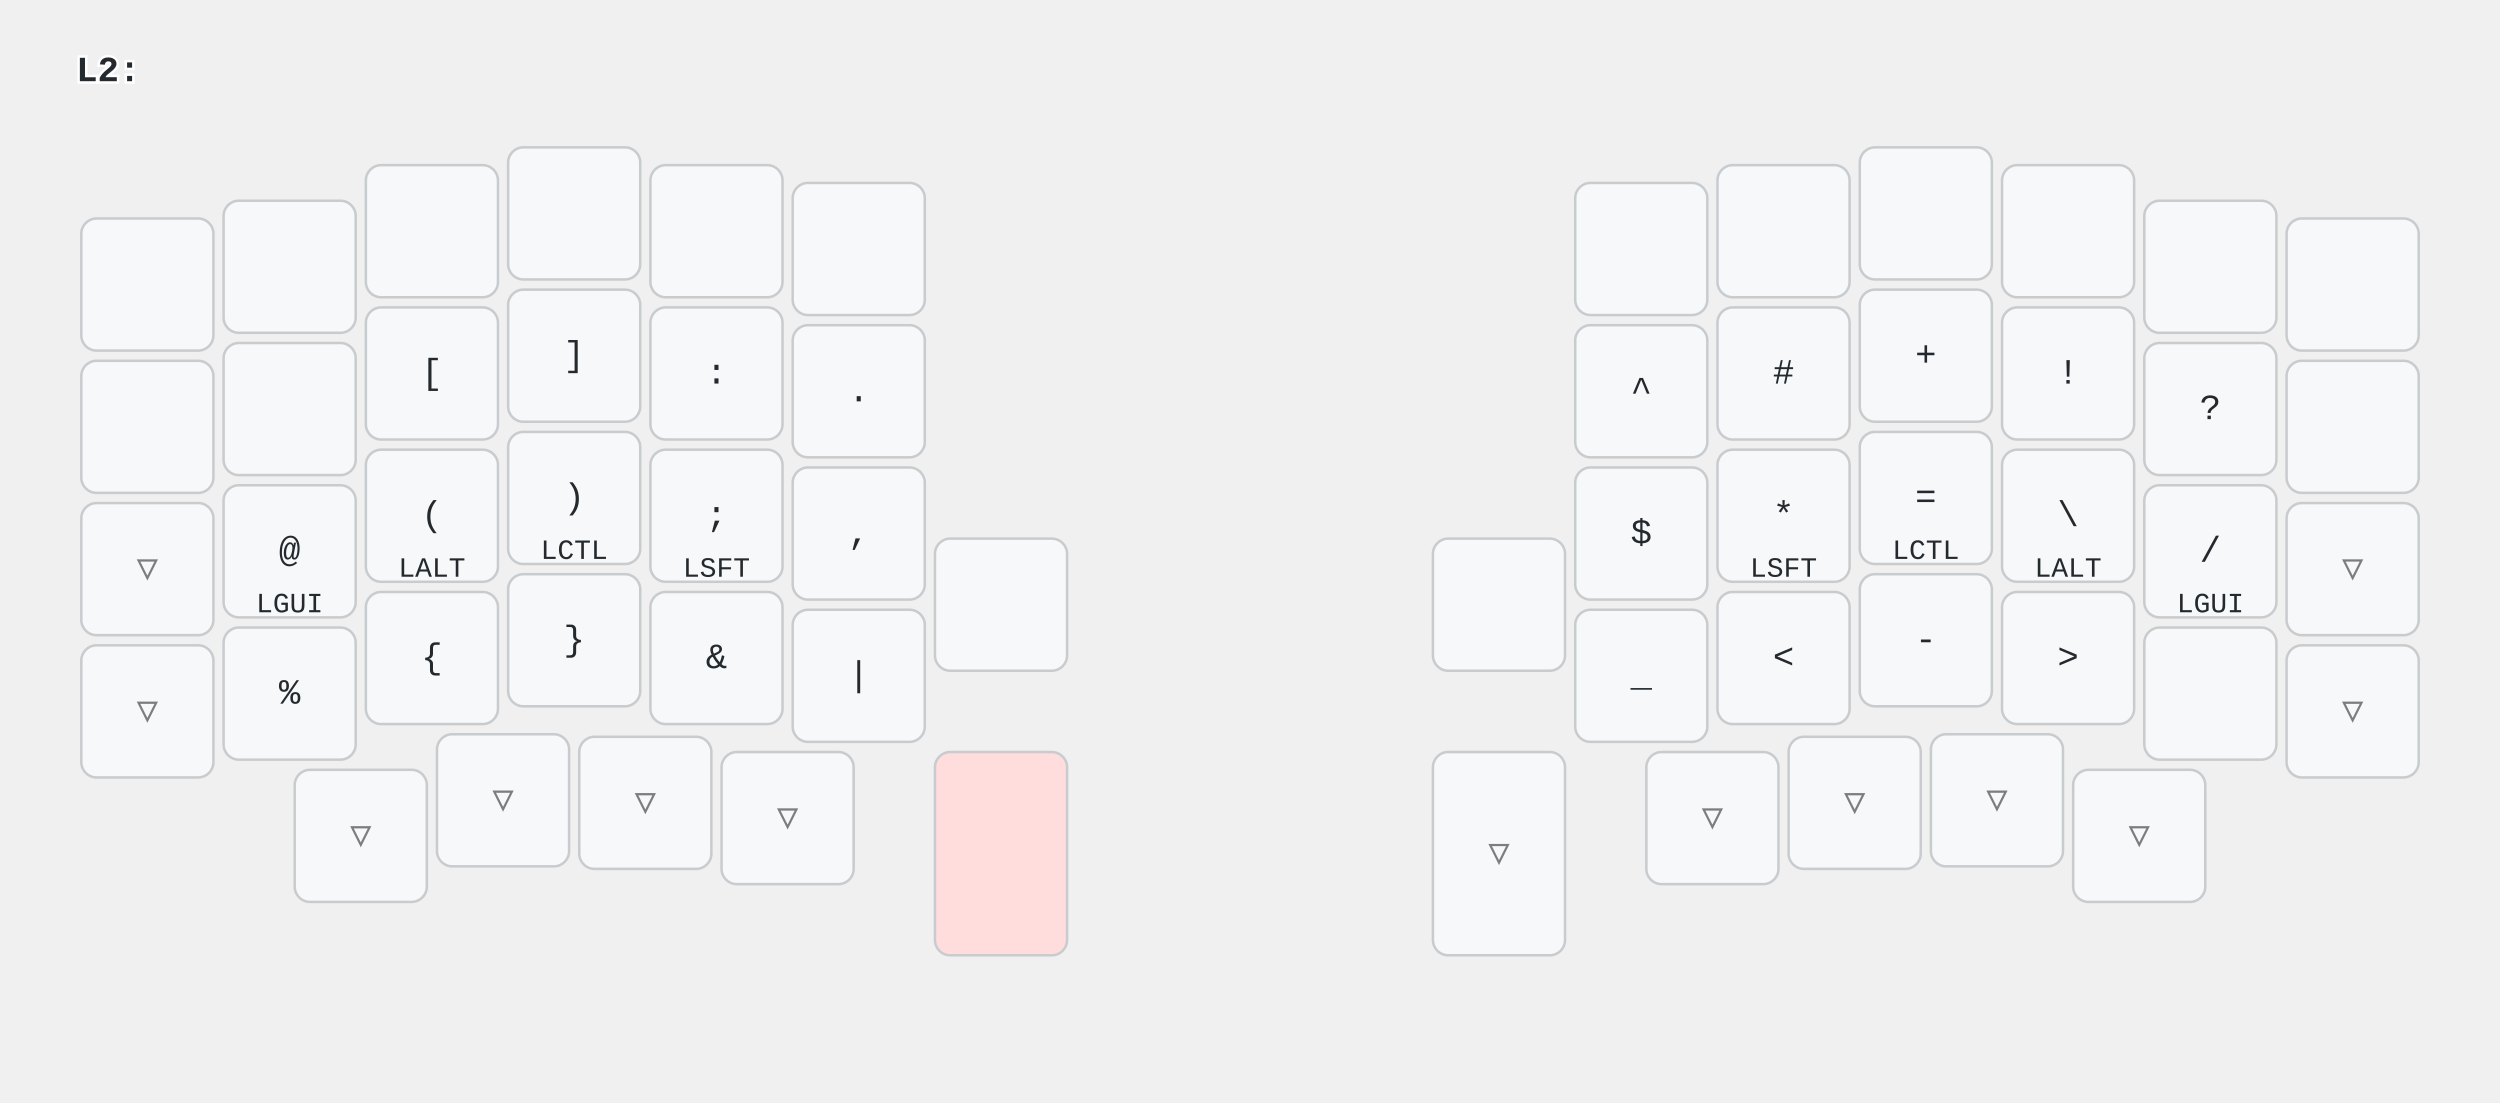
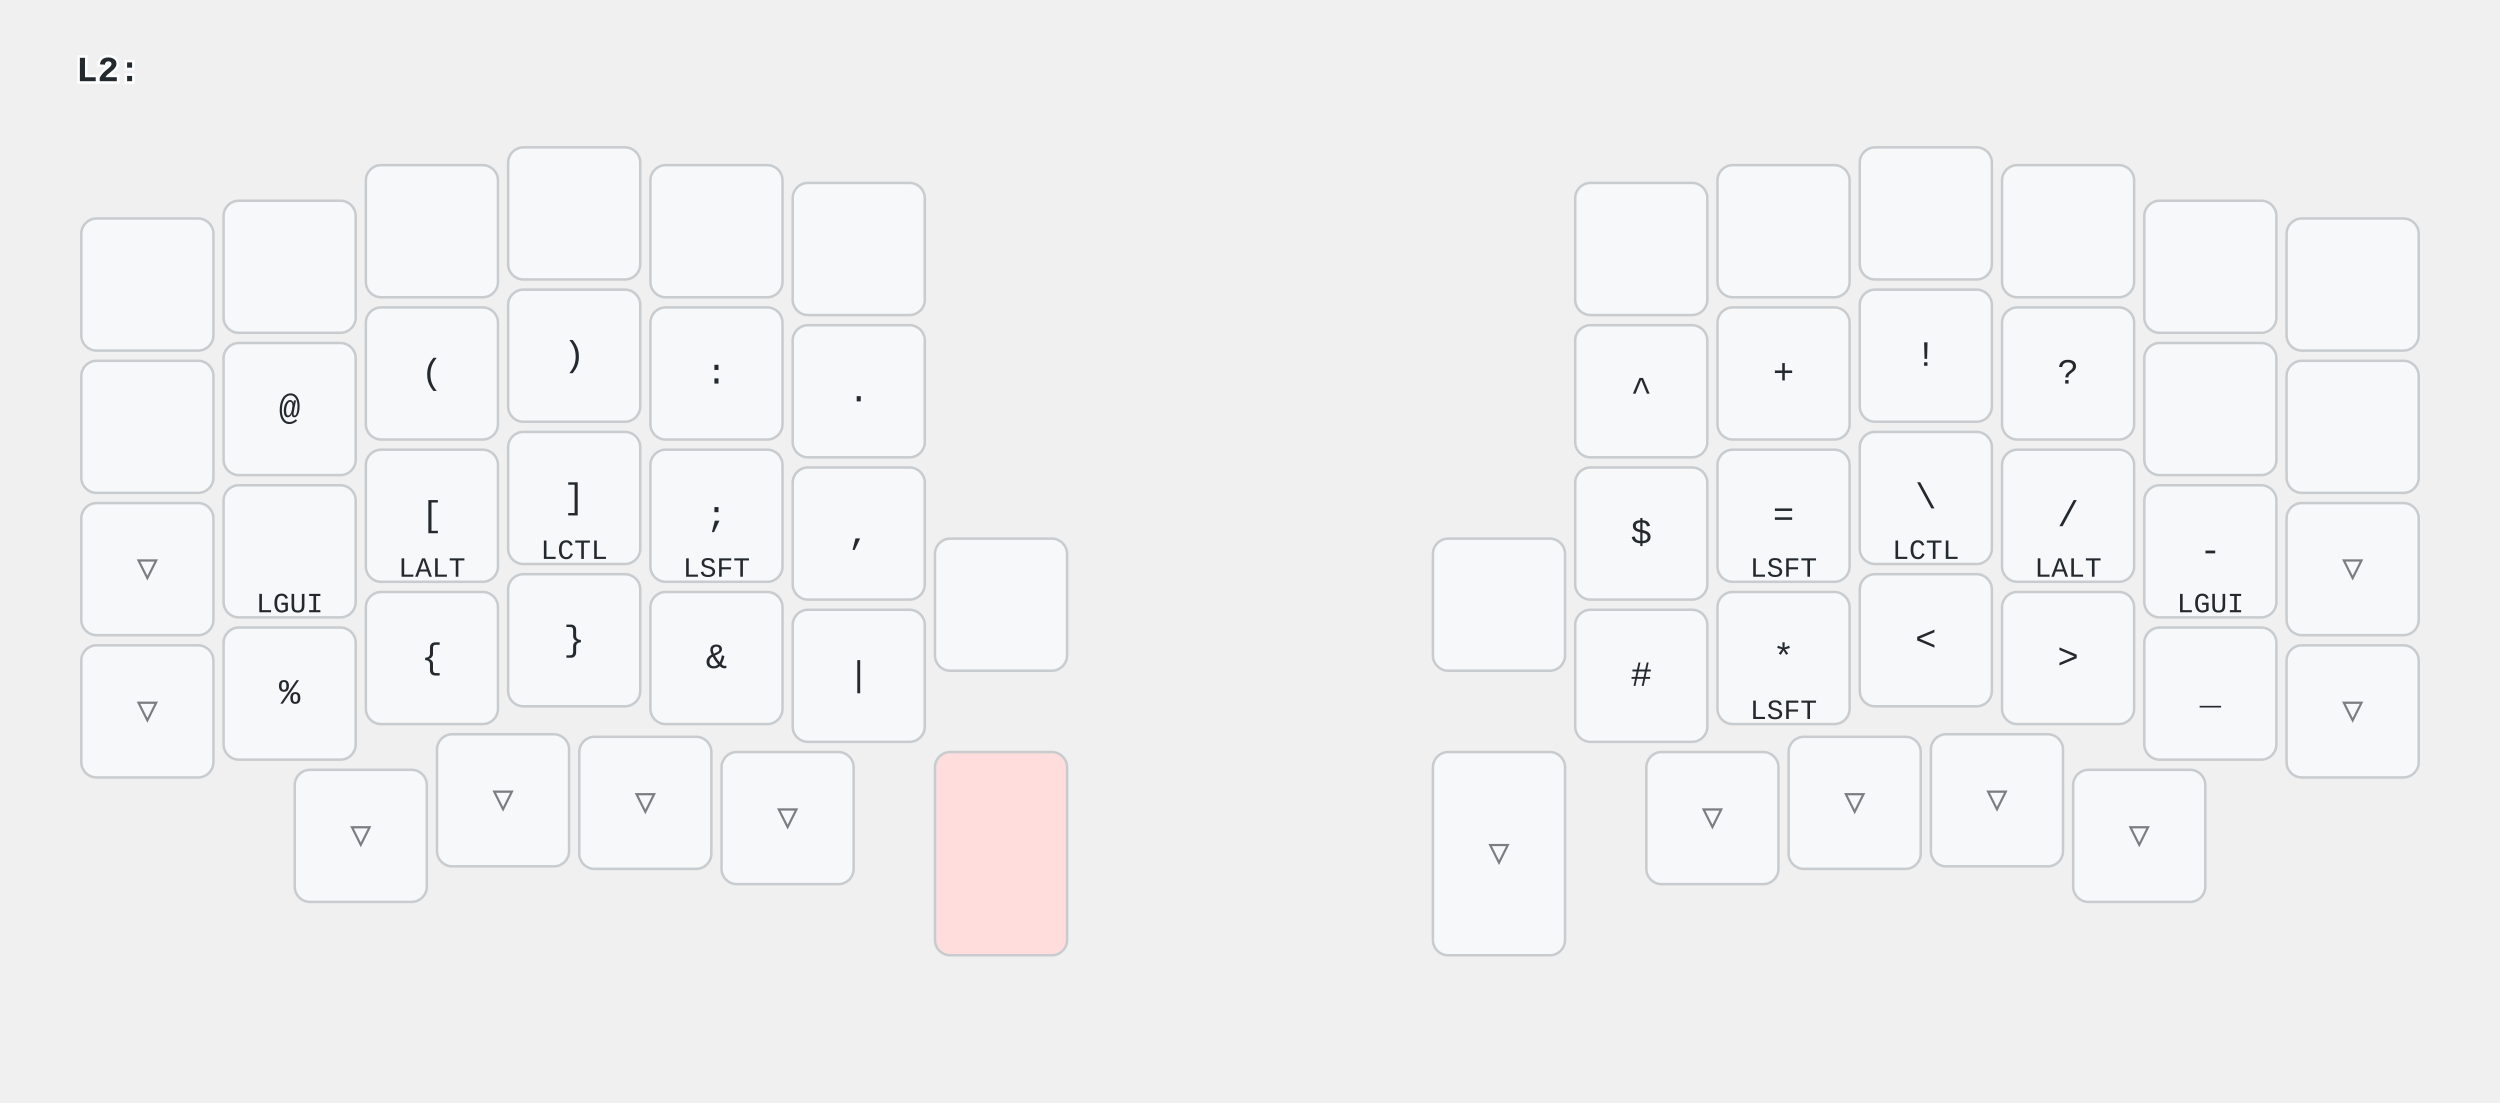
<svg xmlns="http://www.w3.org/2000/svg" width="984" height="434" viewBox="0 0 984 434" class="keymap">
  <style>/* inherit to force styles through use tags */
svg path {
    fill: inherit;
}

/* font and background color specifications */
svg.keymap {
    font-family: SFMono-Regular,Consolas,Liberation Mono,Menlo,monospace;
    font-size: 14px;
    font-kerning: normal;
    text-rendering: optimizeLegibility;
    fill: #24292e;
}

/* default key styling */
rect.key {
    fill: #f6f8fa;
    stroke: #c9cccf;
    stroke-width: 1;
}

/* default key side styling, only used is draw_key_sides is set */
rect.side {
    filter: brightness(90%);
}

/* color accent for combo boxes */
rect.combo, rect.combo-separate {
    fill: #cdf;
}

/* color accent for held keys */
rect.held, rect.combo.held {
    fill: #fdd;
}

/* color accent for ghost (optional) keys */
rect.ghost, rect.combo.ghost {
    stroke-dasharray: 4, 4;
    stroke-width: 2;
}

text {
    text-anchor: middle;
    dominant-baseline: middle;
}

/* styling for layer labels */
text.label {
    font-weight: bold;
    text-anchor: start;
    stroke: white;
    stroke-width: 2;
    paint-order: stroke;
}

/* styling for combo tap, and key hold/shifted label text */
text.combo, text.hold, text.shifted {
    font-size: 11px;
}

text.hold {
    text-anchor: middle;
    dominant-baseline: auto;
}

text.shifted {
    text-anchor: middle;
    dominant-baseline: hanging;
}

/* styling for hold/shifted label text in combo box */
text.combo.hold, text.combo.shifted {
    font-size: 8px;
}

/* lighter symbol for transparent keys */
text.trans {
    fill: #7b7e81;
}

/* styling for combo dendrons */
path.combo {
    stroke-width: 1;
    stroke: gray;
    fill: none;
}

/* Start Tabler Icons Cleanup */
/* cannot use height/width with glyphs */
.icon-tabler &gt; path {
    fill: inherit;
    stroke: inherit;
    stroke-width: 2;
}
/* hide tabler's default box */
.icon-tabler &gt; path[stroke="none"][fill="none"] {
    visibility: hidden;
}
/* End Tabler Icons Cleanup */
</style>
  <g transform="translate(30, 0)" class="layer-L2">
    <text x="0" y="28" class="label">L2:</text>
    <g transform="translate(0, 56)">
      <g transform="translate(28, 56)" class="key keypos-0">
        <rect rx="6" ry="6" x="-26" y="-26" width="52" height="52" class="key" />
      </g>
      <g transform="translate(84, 49)" class="key keypos-1">
        <rect rx="6" ry="6" x="-26" y="-26" width="52" height="52" class="key" />
      </g>
      <g transform="translate(140, 35)" class="key keypos-2">
        <rect rx="6" ry="6" x="-26" y="-26" width="52" height="52" class="key" />
      </g>
      <g transform="translate(196, 28)" class="key keypos-3">
        <rect rx="6" ry="6" x="-26" y="-26" width="52" height="52" class="key" />
      </g>
      <g transform="translate(252, 35)" class="key keypos-4">
        <rect rx="6" ry="6" x="-26" y="-26" width="52" height="52" class="key" />
      </g>
      <g transform="translate(308, 42)" class="key keypos-5">
        <rect rx="6" ry="6" x="-26" y="-26" width="52" height="52" class="key" />
      </g>
      <g transform="translate(616, 42)" class="key keypos-6">
        <rect rx="6" ry="6" x="-26" y="-26" width="52" height="52" class="key" />
      </g>
      <g transform="translate(672, 35)" class="key keypos-7">
        <rect rx="6" ry="6" x="-26" y="-26" width="52" height="52" class="key" />
      </g>
      <g transform="translate(728, 28)" class="key keypos-8">
        <rect rx="6" ry="6" x="-26" y="-26" width="52" height="52" class="key" />
      </g>
      <g transform="translate(784, 35)" class="key keypos-9">
        <rect rx="6" ry="6" x="-26" y="-26" width="52" height="52" class="key" />
      </g>
      <g transform="translate(840, 49)" class="key keypos-10">
        <rect rx="6" ry="6" x="-26" y="-26" width="52" height="52" class="key" />
      </g>
      <g transform="translate(896, 56)" class="key keypos-11">
        <rect rx="6" ry="6" x="-26" y="-26" width="52" height="52" class="key" />
      </g>
      <g transform="translate(28, 112)" class="key keypos-12">
        <rect rx="6" ry="6" x="-26" y="-26" width="52" height="52" class="key" />
      </g>
      <g transform="translate(84, 105)" class="key keypos-13">
        <rect rx="6" ry="6" x="-26" y="-26" width="52" height="52" class="key" />
+         <text x="0" y="0" class="key tap">@</text>
      </g>
      <g transform="translate(140, 91)" class="key keypos-14">
        <rect rx="6" ry="6" x="-26" y="-26" width="52" height="52" class="key" />
+         <text x="0" y="0" class="key tap">(</text>
+       </g>
+       <g transform="translate(196, 84)" class="key keypos-15">
+         <rect rx="6" ry="6" x="-26" y="-26" width="52" height="52" class="key" />
+         <text x="0" y="0" class="key tap">)</text>
+       </g>
+       <g transform="translate(252, 91)" class="key keypos-16">
+         <rect rx="6" ry="6" x="-26" y="-26" width="52" height="52" class="key" />
+         <text x="0" y="0" class="key tap">:</text>
+       </g>
+       <g transform="translate(308, 98)" class="key keypos-17">
+         <rect rx="6" ry="6" x="-26" y="-26" width="52" height="52" class="key" />
+         <text x="0" y="0" class="key tap">.</text>
+       </g>
+       <g transform="translate(616, 98)" class="key keypos-18">
+         <rect rx="6" ry="6" x="-26" y="-26" width="52" height="52" class="key" />
+         <text x="0" y="0" class="key tap">^</text>
+       </g>
+       <g transform="translate(672, 91)" class="key keypos-19">
+         <rect rx="6" ry="6" x="-26" y="-26" width="52" height="52" class="key" />
+         <text x="0" y="0" class="key tap">+</text>
+       </g>
+       <g transform="translate(728, 84)" class="key keypos-20">
+         <rect rx="6" ry="6" x="-26" y="-26" width="52" height="52" class="key" />
+         <text x="0" y="0" class="key tap">!</text>
+       </g>
+       <g transform="translate(784, 91)" class="key keypos-21">
+         <rect rx="6" ry="6" x="-26" y="-26" width="52" height="52" class="key" />
+         <text x="0" y="0" class="key tap">?</text>
+       </g>
+       <g transform="translate(840, 105)" class="key keypos-22">
+         <rect rx="6" ry="6" x="-26" y="-26" width="52" height="52" class="key" />
+       </g>
+       <g transform="translate(896, 112)" class="key keypos-23">
+         <rect rx="6" ry="6" x="-26" y="-26" width="52" height="52" class="key" />
+       </g>
+       <g transform="translate(28, 168)" class="key trans keypos-24">
+         <rect rx="6" ry="6" x="-26" y="-26" width="52" height="52" class="key trans" />
+         <text x="0" y="0" class="key trans tap">▽</text>
+       </g>
+       <g transform="translate(84, 161)" class="key keypos-25">
+         <rect rx="6" ry="6" x="-26" y="-26" width="52" height="52" class="key" />
+         <text x="0" y="24" class="key hold">LGUI</text>
+       </g>
+       <g transform="translate(140, 147)" class="key keypos-26">
+         <rect rx="6" ry="6" x="-26" y="-26" width="52" height="52" class="key" />
        <text x="0" y="0" class="key tap">[</text>
-       </g>
-       <g transform="translate(196, 84)" class="key keypos-15">
+         <text x="0" y="24" class="key hold">LALT</text>
+       </g>
+       <g transform="translate(196, 140)" class="key keypos-27">
        <rect rx="6" ry="6" x="-26" y="-26" width="52" height="52" class="key" />
        <text x="0" y="0" class="key tap">]</text>
-       </g>
-       <g transform="translate(252, 91)" class="key keypos-16">
-         <rect rx="6" ry="6" x="-26" y="-26" width="52" height="52" class="key" />
-         <text x="0" y="0" class="key tap">:</text>
-       </g>
-       <g transform="translate(308, 98)" class="key keypos-17">
-         <rect rx="6" ry="6" x="-26" y="-26" width="52" height="52" class="key" />
-         <text x="0" y="0" class="key tap">.</text>
-       </g>
-       <g transform="translate(616, 98)" class="key keypos-18">
-         <rect rx="6" ry="6" x="-26" y="-26" width="52" height="52" class="key" />
-         <text x="0" y="0" class="key tap">^</text>
-       </g>
-       <g transform="translate(672, 91)" class="key keypos-19">
-         <rect rx="6" ry="6" x="-26" y="-26" width="52" height="52" class="key" />
-         <text x="0" y="0" class="key tap">#</text>
-       </g>
-       <g transform="translate(728, 84)" class="key keypos-20">
-         <rect rx="6" ry="6" x="-26" y="-26" width="52" height="52" class="key" />
-         <text x="0" y="0" class="key tap">+</text>
-       </g>
-       <g transform="translate(784, 91)" class="key keypos-21">
-         <rect rx="6" ry="6" x="-26" y="-26" width="52" height="52" class="key" />
-         <text x="0" y="0" class="key tap">!</text>
-       </g>
-       <g transform="translate(840, 105)" class="key keypos-22">
-         <rect rx="6" ry="6" x="-26" y="-26" width="52" height="52" class="key" />
-         <text x="0" y="0" class="key tap">?</text>
-       </g>
-       <g transform="translate(896, 112)" class="key keypos-23">
-         <rect rx="6" ry="6" x="-26" y="-26" width="52" height="52" class="key" />
-       </g>
-       <g transform="translate(28, 168)" class="key trans keypos-24">
-         <rect rx="6" ry="6" x="-26" y="-26" width="52" height="52" class="key trans" />
-         <text x="0" y="0" class="key trans tap">▽</text>
-       </g>
-       <g transform="translate(84, 161)" class="key keypos-25">
-         <rect rx="6" ry="6" x="-26" y="-26" width="52" height="52" class="key" />
-         <text x="0" y="0" class="key tap">@</text>
-         <text x="0" y="24" class="key hold">LGUI</text>
-       </g>
-       <g transform="translate(140, 147)" class="key keypos-26">
-         <rect rx="6" ry="6" x="-26" y="-26" width="52" height="52" class="key" />
-         <text x="0" y="0" class="key tap">(</text>
-         <text x="0" y="24" class="key hold">LALT</text>
-       </g>
-       <g transform="translate(196, 140)" class="key keypos-27">
-         <rect rx="6" ry="6" x="-26" y="-26" width="52" height="52" class="key" />
-         <text x="0" y="0" class="key tap">)</text>
        <text x="0" y="24" class="key hold">LCTL</text>
      </g>
      <g transform="translate(252, 147)" class="key keypos-28">
        <rect rx="6" ry="6" x="-26" y="-26" width="52" height="52" class="key" />
        <text x="0" y="0" class="key tap">;</text>
        <text x="0" y="24" class="key hold">LSFT</text>
      </g>
      <g transform="translate(308, 154)" class="key keypos-29">
        <rect rx="6" ry="6" x="-26" y="-26" width="52" height="52" class="key" />
        <text x="0" y="0" class="key tap">,</text>
      </g>
      <g transform="translate(616, 154)" class="key keypos-30">
        <rect rx="6" ry="6" x="-26" y="-26" width="52" height="52" class="key" />
        <text x="0" y="0" class="key tap">$</text>
      </g>
      <g transform="translate(672, 147)" class="key keypos-31">
        <rect rx="6" ry="6" x="-26" y="-26" width="52" height="52" class="key" />
+         <text x="0" y="0" class="key tap">=</text>
+         <text x="0" y="24" class="key hold">LSFT</text>
+       </g>
+       <g transform="translate(728, 140)" class="key keypos-32">
+         <rect rx="6" ry="6" x="-26" y="-26" width="52" height="52" class="key" />
+         <text x="0" y="0" class="key tap">\</text>
+         <text x="0" y="24" class="key hold">LCTL</text>
+       </g>
+       <g transform="translate(784, 147)" class="key keypos-33">
+         <rect rx="6" ry="6" x="-26" y="-26" width="52" height="52" class="key" />
+         <text x="0" y="0" class="key tap">/</text>
+         <text x="0" y="24" class="key hold">LALT</text>
+       </g>
+       <g transform="translate(840, 161)" class="key keypos-34">
+         <rect rx="6" ry="6" x="-26" y="-26" width="52" height="52" class="key" />
+         <text x="0" y="0" class="key tap">-</text>
+         <text x="0" y="24" class="key hold">LGUI</text>
+       </g>
+       <g transform="translate(896, 168)" class="key trans keypos-35">
+         <rect rx="6" ry="6" x="-26" y="-26" width="52" height="52" class="key trans" />
+         <text x="0" y="0" class="key trans tap">▽</text>
+       </g>
+       <g transform="translate(28, 224)" class="key trans keypos-36">
+         <rect rx="6" ry="6" x="-26" y="-26" width="52" height="52" class="key trans" />
+         <text x="0" y="0" class="key trans tap">▽</text>
+       </g>
+       <g transform="translate(84, 217)" class="key keypos-37">
+         <rect rx="6" ry="6" x="-26" y="-26" width="52" height="52" class="key" />
+         <text x="0" y="0" class="key tap">%</text>
+       </g>
+       <g transform="translate(140, 203)" class="key keypos-38">
+         <rect rx="6" ry="6" x="-26" y="-26" width="52" height="52" class="key" />
+         <text x="0" y="0" class="key tap">{</text>
+       </g>
+       <g transform="translate(196, 196)" class="key keypos-39">
+         <rect rx="6" ry="6" x="-26" y="-26" width="52" height="52" class="key" />
+         <text x="0" y="0" class="key tap">}</text>
+       </g>
+       <g transform="translate(252, 203)" class="key keypos-40">
+         <rect rx="6" ry="6" x="-26" y="-26" width="52" height="52" class="key" />
+         <text x="0" y="0" class="key tap">&amp;</text>
+       </g>
+       <g transform="translate(308, 210)" class="key keypos-41">
+         <rect rx="6" ry="6" x="-26" y="-26" width="52" height="52" class="key" />
+         <text x="0" y="0" class="key tap">|</text>
+       </g>
+       <g transform="translate(364, 182)" class="key keypos-42">
+         <rect rx="6" ry="6" x="-26" y="-26" width="52" height="52" class="key" />
+       </g>
+       <g transform="translate(560, 182)" class="key keypos-43">
+         <rect rx="6" ry="6" x="-26" y="-26" width="52" height="52" class="key" />
+       </g>
+       <g transform="translate(616, 210)" class="key keypos-44">
+         <rect rx="6" ry="6" x="-26" y="-26" width="52" height="52" class="key" />
+         <text x="0" y="0" class="key tap">#</text>
+       </g>
+       <g transform="translate(672, 203)" class="key keypos-45">
+         <rect rx="6" ry="6" x="-26" y="-26" width="52" height="52" class="key" />
        <text x="0" y="0" class="key tap">*</text>
        <text x="0" y="24" class="key hold">LSFT</text>
      </g>
-       <g transform="translate(728, 140)" class="key keypos-32">
-         <rect rx="6" ry="6" x="-26" y="-26" width="52" height="52" class="key" />
-         <text x="0" y="0" class="key tap">=</text>
-         <text x="0" y="24" class="key hold">LCTL</text>
-       </g>
-       <g transform="translate(784, 147)" class="key keypos-33">
-         <rect rx="6" ry="6" x="-26" y="-26" width="52" height="52" class="key" />
-         <text x="0" y="0" class="key tap">\</text>
-         <text x="0" y="24" class="key hold">LALT</text>
-       </g>
-       <g transform="translate(840, 161)" class="key keypos-34">
-         <rect rx="6" ry="6" x="-26" y="-26" width="52" height="52" class="key" />
-         <text x="0" y="0" class="key tap">/</text>
-         <text x="0" y="24" class="key hold">LGUI</text>
-       </g>
-       <g transform="translate(896, 168)" class="key trans keypos-35">
-         <rect rx="6" ry="6" x="-26" y="-26" width="52" height="52" class="key trans" />
-         <text x="0" y="0" class="key trans tap">▽</text>
-       </g>
-       <g transform="translate(28, 224)" class="key trans keypos-36">
-         <rect rx="6" ry="6" x="-26" y="-26" width="52" height="52" class="key trans" />
-         <text x="0" y="0" class="key trans tap">▽</text>
-       </g>
-       <g transform="translate(84, 217)" class="key keypos-37">
-         <rect rx="6" ry="6" x="-26" y="-26" width="52" height="52" class="key" />
-         <text x="0" y="0" class="key tap">%</text>
-       </g>
-       <g transform="translate(140, 203)" class="key keypos-38">
-         <rect rx="6" ry="6" x="-26" y="-26" width="52" height="52" class="key" />
-         <text x="0" y="0" class="key tap">{</text>
-       </g>
-       <g transform="translate(196, 196)" class="key keypos-39">
-         <rect rx="6" ry="6" x="-26" y="-26" width="52" height="52" class="key" />
-         <text x="0" y="0" class="key tap">}</text>
-       </g>
-       <g transform="translate(252, 203)" class="key keypos-40">
-         <rect rx="6" ry="6" x="-26" y="-26" width="52" height="52" class="key" />
-         <text x="0" y="0" class="key tap">&amp;</text>
-       </g>
-       <g transform="translate(308, 210)" class="key keypos-41">
-         <rect rx="6" ry="6" x="-26" y="-26" width="52" height="52" class="key" />
-         <text x="0" y="0" class="key tap">|</text>
-       </g>
-       <g transform="translate(364, 182)" class="key keypos-42">
-         <rect rx="6" ry="6" x="-26" y="-26" width="52" height="52" class="key" />
-       </g>
-       <g transform="translate(560, 182)" class="key keypos-43">
-         <rect rx="6" ry="6" x="-26" y="-26" width="52" height="52" class="key" />
-       </g>
-       <g transform="translate(616, 210)" class="key keypos-44">
+       <g transform="translate(728, 196)" class="key keypos-46">
+         <rect rx="6" ry="6" x="-26" y="-26" width="52" height="52" class="key" />
+         <text x="0" y="0" class="key tap">&lt;</text>
+       </g>
+       <g transform="translate(784, 203)" class="key keypos-47">
+         <rect rx="6" ry="6" x="-26" y="-26" width="52" height="52" class="key" />
+         <text x="0" y="0" class="key tap">&gt;</text>
+       </g>
+       <g transform="translate(840, 217)" class="key keypos-48">
        <rect rx="6" ry="6" x="-26" y="-26" width="52" height="52" class="key" />
        <text x="0" y="0" class="key tap">_</text>
-       </g>
-       <g transform="translate(672, 203)" class="key keypos-45">
-         <rect rx="6" ry="6" x="-26" y="-26" width="52" height="52" class="key" />
-         <text x="0" y="0" class="key tap">&lt;</text>
-       </g>
-       <g transform="translate(728, 196)" class="key keypos-46">
-         <rect rx="6" ry="6" x="-26" y="-26" width="52" height="52" class="key" />
-         <text x="0" y="0" class="key tap">-</text>
-       </g>
-       <g transform="translate(784, 203)" class="key keypos-47">
-         <rect rx="6" ry="6" x="-26" y="-26" width="52" height="52" class="key" />
-         <text x="0" y="0" class="key tap">&gt;</text>
-       </g>
-       <g transform="translate(840, 217)" class="key keypos-48">
-         <rect rx="6" ry="6" x="-26" y="-26" width="52" height="52" class="key" />
      </g>
      <g transform="translate(896, 224)" class="key trans keypos-49">
        <rect rx="6" ry="6" x="-26" y="-26" width="52" height="52" class="key trans" />
        <text x="0" y="0" class="key trans tap">▽</text>
      </g>
      <g transform="translate(112, 273)" class="key trans keypos-50">
        <rect rx="6" ry="6" x="-26" y="-26" width="52" height="52" class="key trans" />
        <text x="0" y="0" class="key trans tap">▽</text>
      </g>
      <g transform="translate(168, 259)" class="key trans keypos-51">
        <rect rx="6" ry="6" x="-26" y="-26" width="52" height="52" class="key trans" />
        <text x="0" y="0" class="key trans tap">▽</text>
      </g>
      <g transform="translate(224, 260)" class="key trans keypos-52">
        <rect rx="6" ry="6" x="-26" y="-26" width="52" height="52" class="key trans" />
        <text x="0" y="0" class="key trans tap">▽</text>
      </g>
      <g transform="translate(280, 266)" class="key trans keypos-53">
        <rect rx="6" ry="6" x="-26" y="-26" width="52" height="52" class="key trans" />
        <text x="0" y="0" class="key trans tap">▽</text>
      </g>
      <g transform="translate(364, 280)" class="key held keypos-54">
        <rect rx="6" ry="6" x="-26" y="-40" width="52" height="80" class="key held" />
      </g>
      <g transform="translate(560, 280)" class="key trans keypos-55">
        <rect rx="6" ry="6" x="-26" y="-40" width="52" height="80" class="key trans" />
        <text x="0" y="0" class="key trans tap">▽</text>
      </g>
      <g transform="translate(644, 266)" class="key trans keypos-56">
        <rect rx="6" ry="6" x="-26" y="-26" width="52" height="52" class="key trans" />
        <text x="0" y="0" class="key trans tap">▽</text>
      </g>
      <g transform="translate(700, 260)" class="key trans keypos-57">
        <rect rx="6" ry="6" x="-26" y="-26" width="52" height="52" class="key trans" />
        <text x="0" y="0" class="key trans tap">▽</text>
      </g>
      <g transform="translate(756, 259)" class="key trans keypos-58">
        <rect rx="6" ry="6" x="-26" y="-26" width="52" height="52" class="key trans" />
        <text x="0" y="0" class="key trans tap">▽</text>
      </g>
      <g transform="translate(812, 273)" class="key trans keypos-59">
        <rect rx="6" ry="6" x="-26" y="-26" width="52" height="52" class="key trans" />
        <text x="0" y="0" class="key trans tap">▽</text>
      </g>
    </g>
  </g>
</svg>
